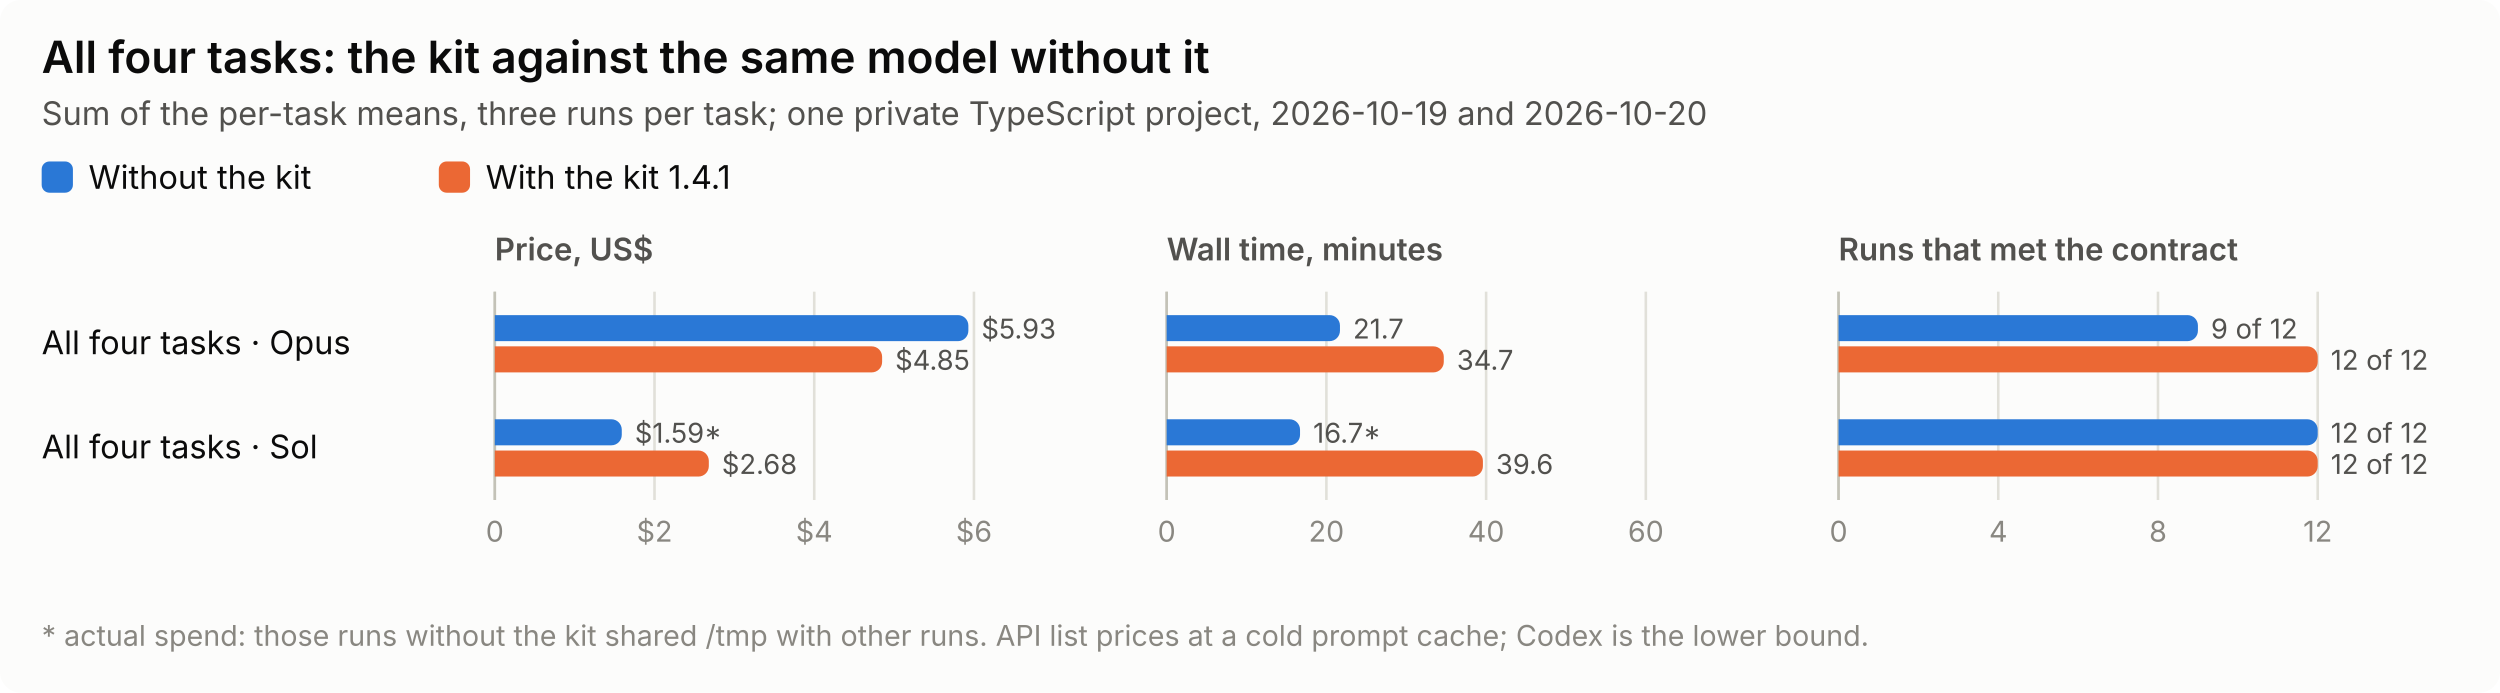
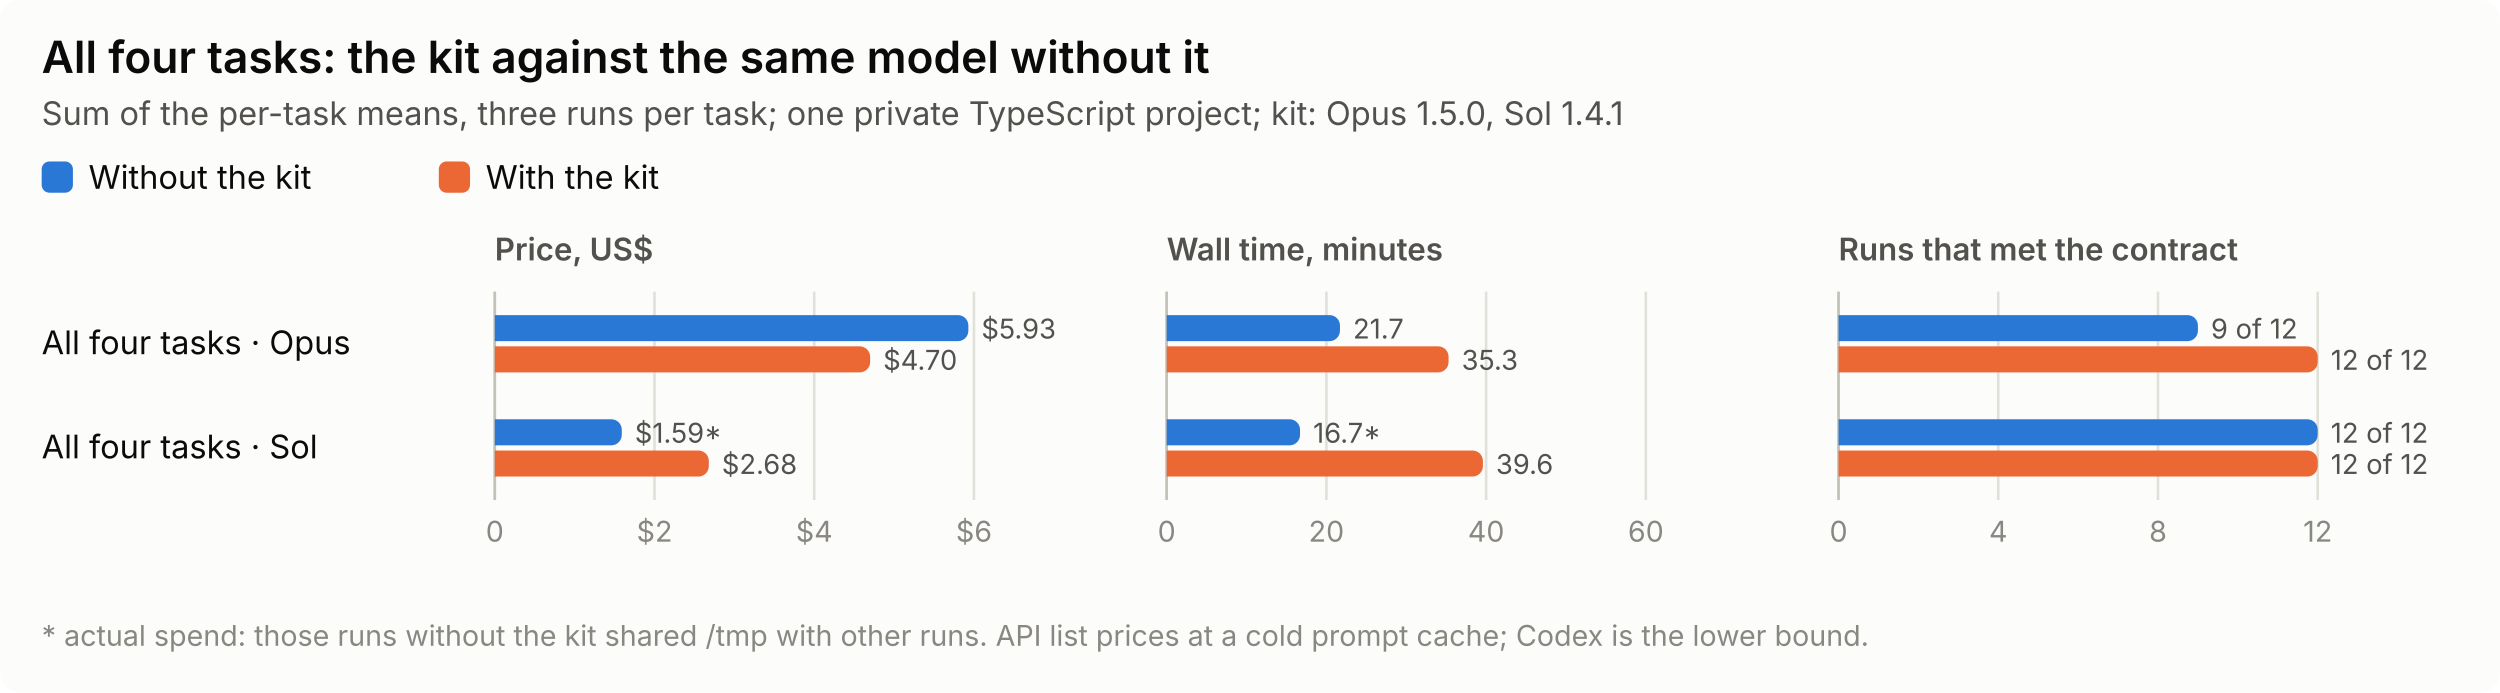
<svg xmlns="http://www.w3.org/2000/svg" width="960" height="266" viewBox="0 0 960 266" role="img" aria-labelledby="t d" font-family="system-ui, -apple-system, &quot;Segoe UI&quot;, sans-serif">
  <rect width="960" height="266" rx="8" fill="#fcfcfb" />
  <text x="16" y="28" font-size="17" font-weight="600" fill="#0b0b0b">All four tasks: the kit against the same model without it</text>
-   <text x="16" y="48" font-size="12.5" fill="#52514e">Sum of the per-task means, three runs per task; one private TypeScript project, 2026-10-19 and 2026-10-20</text>
+   <text x="16" y="48" font-size="12.5" fill="#52514e">Sum of the per-task means, three runs per task; one private TypeScript project; kit: Opus 1.5.0, Sol 1.4.1</text>
  <rect x="16" y="62" width="12" height="12" rx="3" fill="#2a78d6" />
  <text x="34" y="72.5" font-size="12.5" fill="#0b0b0b">Without the kit</text>
  <rect x="168.5" y="62" width="12" height="12" rx="3" fill="#eb6834" />
-   <text x="186.5" y="72.5" font-size="12.5" fill="#0b0b0b">With the kit 1.4.1</text>
+   <text x="186.5" y="72.5" font-size="12.5" fill="#0b0b0b">With the kit</text>
  <text x="16" y="136" font-size="12.5" fill="#0b0b0b">All four tasks · Opus</text>
  <text x="16" y="176" font-size="12.5" fill="#0b0b0b">All four tasks · Sol</text>
  <text x="190" y="100" font-size="12" font-weight="600" fill="#52514e">Price, US$</text>
  <line x1="190" y1="112" x2="190" y2="192" stroke="#e1e0d9" stroke-width="1" />
  <text x="190" y="208" font-size="11" fill="#898781" text-anchor="middle" style="font-variant-numeric: tabular-nums">0</text>
  <line x1="251.333" y1="112" x2="251.333" y2="192" stroke="#e1e0d9" stroke-width="1" />
  <text x="251.333" y="208" font-size="11" fill="#898781" text-anchor="middle" style="font-variant-numeric: tabular-nums">$2</text>
  <line x1="312.667" y1="112" x2="312.667" y2="192" stroke="#e1e0d9" stroke-width="1" />
  <text x="312.667" y="208" font-size="11" fill="#898781" text-anchor="middle" style="font-variant-numeric: tabular-nums">$4</text>
  <line x1="374" y1="112" x2="374" y2="192" stroke="#e1e0d9" stroke-width="1" />
  <text x="374" y="208" font-size="11" fill="#898781" text-anchor="middle" style="font-variant-numeric: tabular-nums">$6</text>
  <line x1="190" y1="112" x2="190" y2="192" stroke="#c3c2b7" stroke-width="1" />
  <path d="M190,121 h177.853 a4,4 0 0 1 4,4 v2 a4,4 0 0 1 -4,4 h-177.853 z" fill="#2a78d6" />
  <text x="376.853" y="130" font-size="10.5" fill="#52514e" style="font-variant-numeric: tabular-nums">$5.93</text>
-   <path d="M190,133 h144.733 a4,4 0 0 1 4,4 v2 a4,4 0 0 1 -4,4 h-144.733 z" fill="#eb6834" />
-   <text x="343.733" y="142" font-size="10.5" fill="#52514e" style="font-variant-numeric: tabular-nums">$4.85</text>
+   <path d="M190,133 h140.133 a4,4 0 0 1 4,4 v2 a4,4 0 0 1 -4,4 h-140.133 z" fill="#eb6834" />
+   <text x="339.133" y="142" font-size="10.5" fill="#52514e" style="font-variant-numeric: tabular-nums">$4.70</text>
  <path d="M190,161 h44.76 a4,4 0 0 1 4,4 v2 a4,4 0 0 1 -4,4 h-44.76 z" fill="#2a78d6" />
  <text x="243.76" y="170" font-size="10.5" fill="#52514e" style="font-variant-numeric: tabular-nums">$1.59*</text>
  <path d="M190,173 h78.187 a4,4 0 0 1 4,4 v2 a4,4 0 0 1 -4,4 h-78.187 z" fill="#eb6834" />
  <text x="277.187" y="182" font-size="10.5" fill="#52514e" style="font-variant-numeric: tabular-nums">$2.68</text>
  <text x="448" y="100" font-size="12" font-weight="600" fill="#52514e">Wall time, minutes</text>
  <line x1="448" y1="112" x2="448" y2="192" stroke="#e1e0d9" stroke-width="1" />
  <text x="448" y="208" font-size="11" fill="#898781" text-anchor="middle" style="font-variant-numeric: tabular-nums">0</text>
  <line x1="509.333" y1="112" x2="509.333" y2="192" stroke="#e1e0d9" stroke-width="1" />
  <text x="509.333" y="208" font-size="11" fill="#898781" text-anchor="middle" style="font-variant-numeric: tabular-nums">20</text>
  <line x1="570.667" y1="112" x2="570.667" y2="192" stroke="#e1e0d9" stroke-width="1" />
  <text x="570.667" y="208" font-size="11" fill="#898781" text-anchor="middle" style="font-variant-numeric: tabular-nums">40</text>
  <line x1="632" y1="112" x2="632" y2="192" stroke="#e1e0d9" stroke-width="1" />
  <text x="632" y="208" font-size="11" fill="#898781" text-anchor="middle" style="font-variant-numeric: tabular-nums">60</text>
  <line x1="448" y1="112" x2="448" y2="192" stroke="#c3c2b7" stroke-width="1" />
  <path d="M448,121 h62.547 a4,4 0 0 1 4,4 v2 a4,4 0 0 1 -4,4 h-62.547 z" fill="#2a78d6" />
  <text x="519.547" y="130" font-size="10.5" fill="#52514e" style="font-variant-numeric: tabular-nums">21.7</text>
-   <path d="M448,133 h102.413 a4,4 0 0 1 4,4 v2 a4,4 0 0 1 -4,4 h-102.413 z" fill="#eb6834" />
-   <text x="559.413" y="142" font-size="10.5" fill="#52514e" style="font-variant-numeric: tabular-nums">34.7</text>
+   <path d="M448,133 h104.253 a4,4 0 0 1 4,4 v2 a4,4 0 0 1 -4,4 h-104.253 z" fill="#eb6834" />
+   <text x="561.253" y="142" font-size="10.5" fill="#52514e" style="font-variant-numeric: tabular-nums">35.3</text>
  <path d="M448,161 h47.213 a4,4 0 0 1 4,4 v2 a4,4 0 0 1 -4,4 h-47.213 z" fill="#2a78d6" />
  <text x="504.213" y="170" font-size="10.5" fill="#52514e" style="font-variant-numeric: tabular-nums">16.7*</text>
  <path d="M448,173 h117.44 a4,4 0 0 1 4,4 v2 a4,4 0 0 1 -4,4 h-117.44 z" fill="#eb6834" />
  <text x="574.44" y="182" font-size="10.5" fill="#52514e" style="font-variant-numeric: tabular-nums">39.6</text>
  <text x="706" y="100" font-size="12" font-weight="600" fill="#52514e">Runs that met the contract</text>
  <line x1="706" y1="112" x2="706" y2="192" stroke="#e1e0d9" stroke-width="1" />
  <text x="706" y="208" font-size="11" fill="#898781" text-anchor="middle" style="font-variant-numeric: tabular-nums">0</text>
  <line x1="767.333" y1="112" x2="767.333" y2="192" stroke="#e1e0d9" stroke-width="1" />
  <text x="767.333" y="208" font-size="11" fill="#898781" text-anchor="middle" style="font-variant-numeric: tabular-nums">4</text>
  <line x1="828.667" y1="112" x2="828.667" y2="192" stroke="#e1e0d9" stroke-width="1" />
  <text x="828.667" y="208" font-size="11" fill="#898781" text-anchor="middle" style="font-variant-numeric: tabular-nums">8</text>
  <line x1="890" y1="112" x2="890" y2="192" stroke="#e1e0d9" stroke-width="1" />
  <text x="890" y="208" font-size="11" fill="#898781" text-anchor="middle" style="font-variant-numeric: tabular-nums">12</text>
  <line x1="706" y1="112" x2="706" y2="192" stroke="#c3c2b7" stroke-width="1" />
  <path d="M706,121 h134 a4,4 0 0 1 4,4 v2 a4,4 0 0 1 -4,4 h-134 z" fill="#2a78d6" />
  <text x="849" y="130" font-size="10.5" fill="#52514e" style="font-variant-numeric: tabular-nums">9 of 12</text>
  <path d="M706,133 h180 a4,4 0 0 1 4,4 v2 a4,4 0 0 1 -4,4 h-180 z" fill="#eb6834" />
  <text x="895" y="142" font-size="10.5" fill="#52514e" style="font-variant-numeric: tabular-nums">12 of 12</text>
  <path d="M706,161 h180 a4,4 0 0 1 4,4 v2 a4,4 0 0 1 -4,4 h-180 z" fill="#2a78d6" />
  <text x="895" y="170" font-size="10.5" fill="#52514e" style="font-variant-numeric: tabular-nums">12 of 12</text>
  <path d="M706,173 h180 a4,4 0 0 1 4,4 v2 a4,4 0 0 1 -4,4 h-180 z" fill="#eb6834" />
  <text x="895" y="182" font-size="10.5" fill="#52514e" style="font-variant-numeric: tabular-nums">12 of 12</text>
  <text x="16" y="248" font-size="11" fill="#898781">* actual spend: those runs without the kit shared /tmp with other runs. API list prices at a cold prompt cache; Codex is the lower bound.</text>
</svg>
